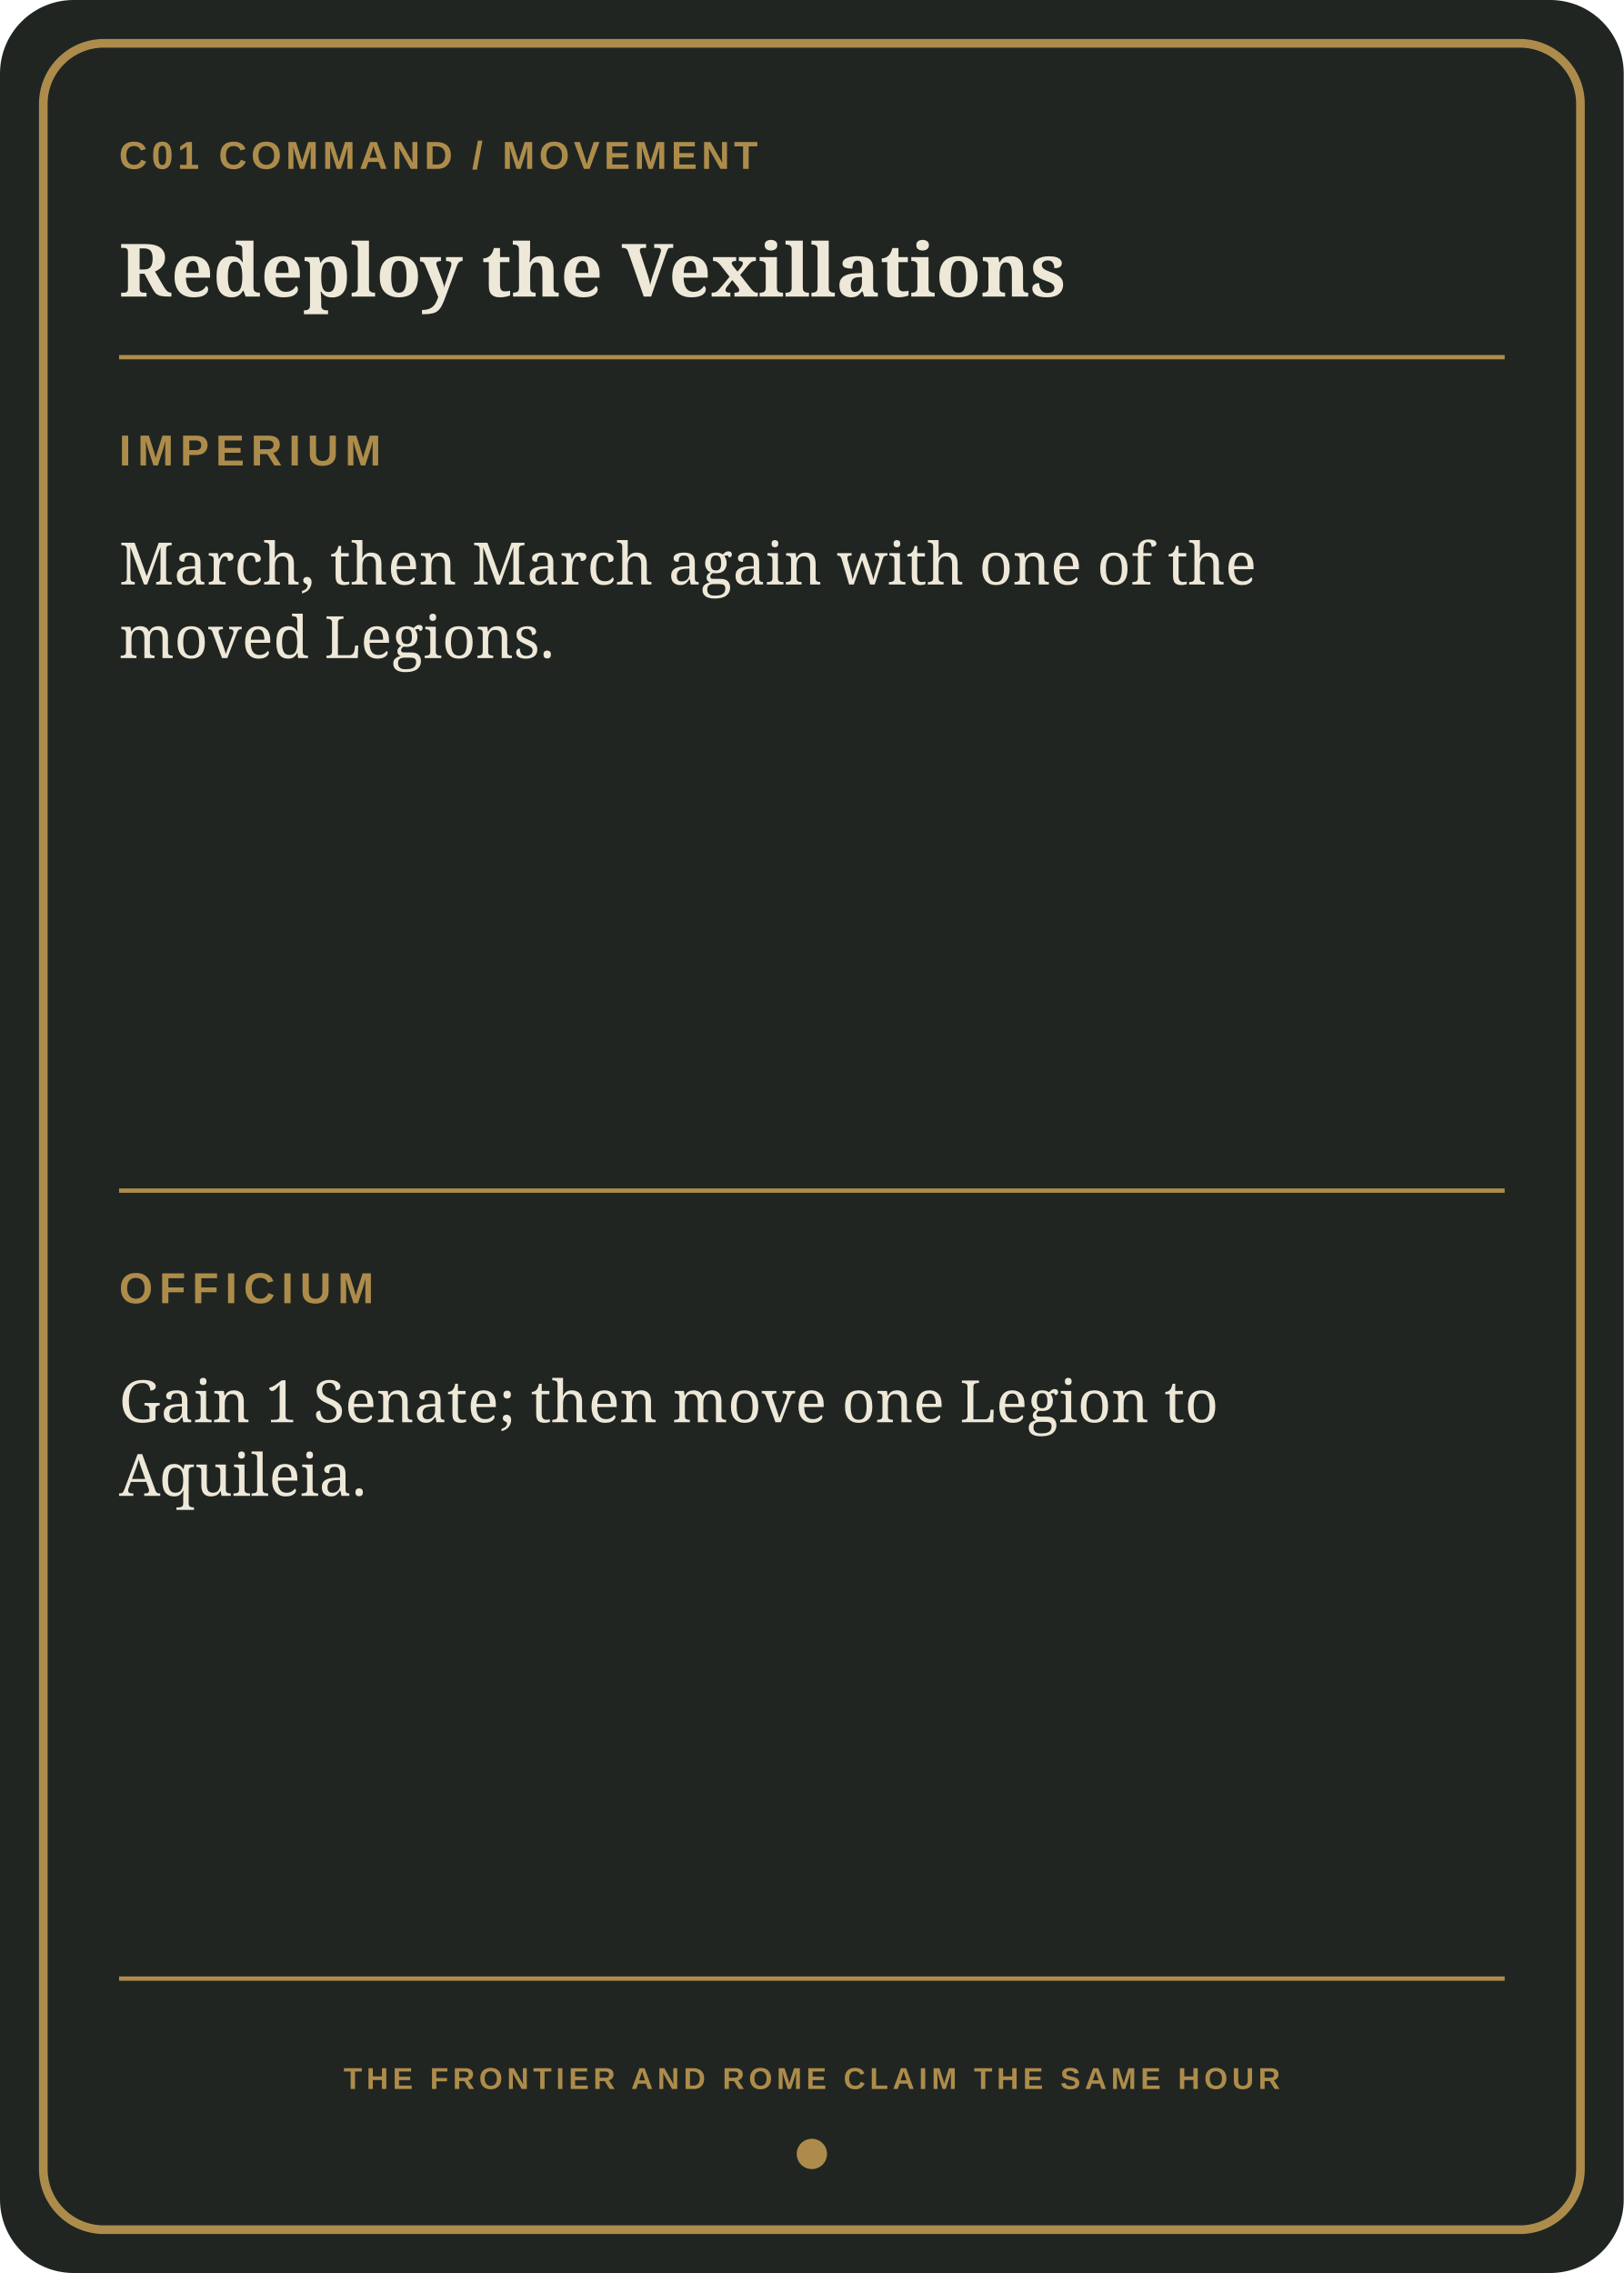
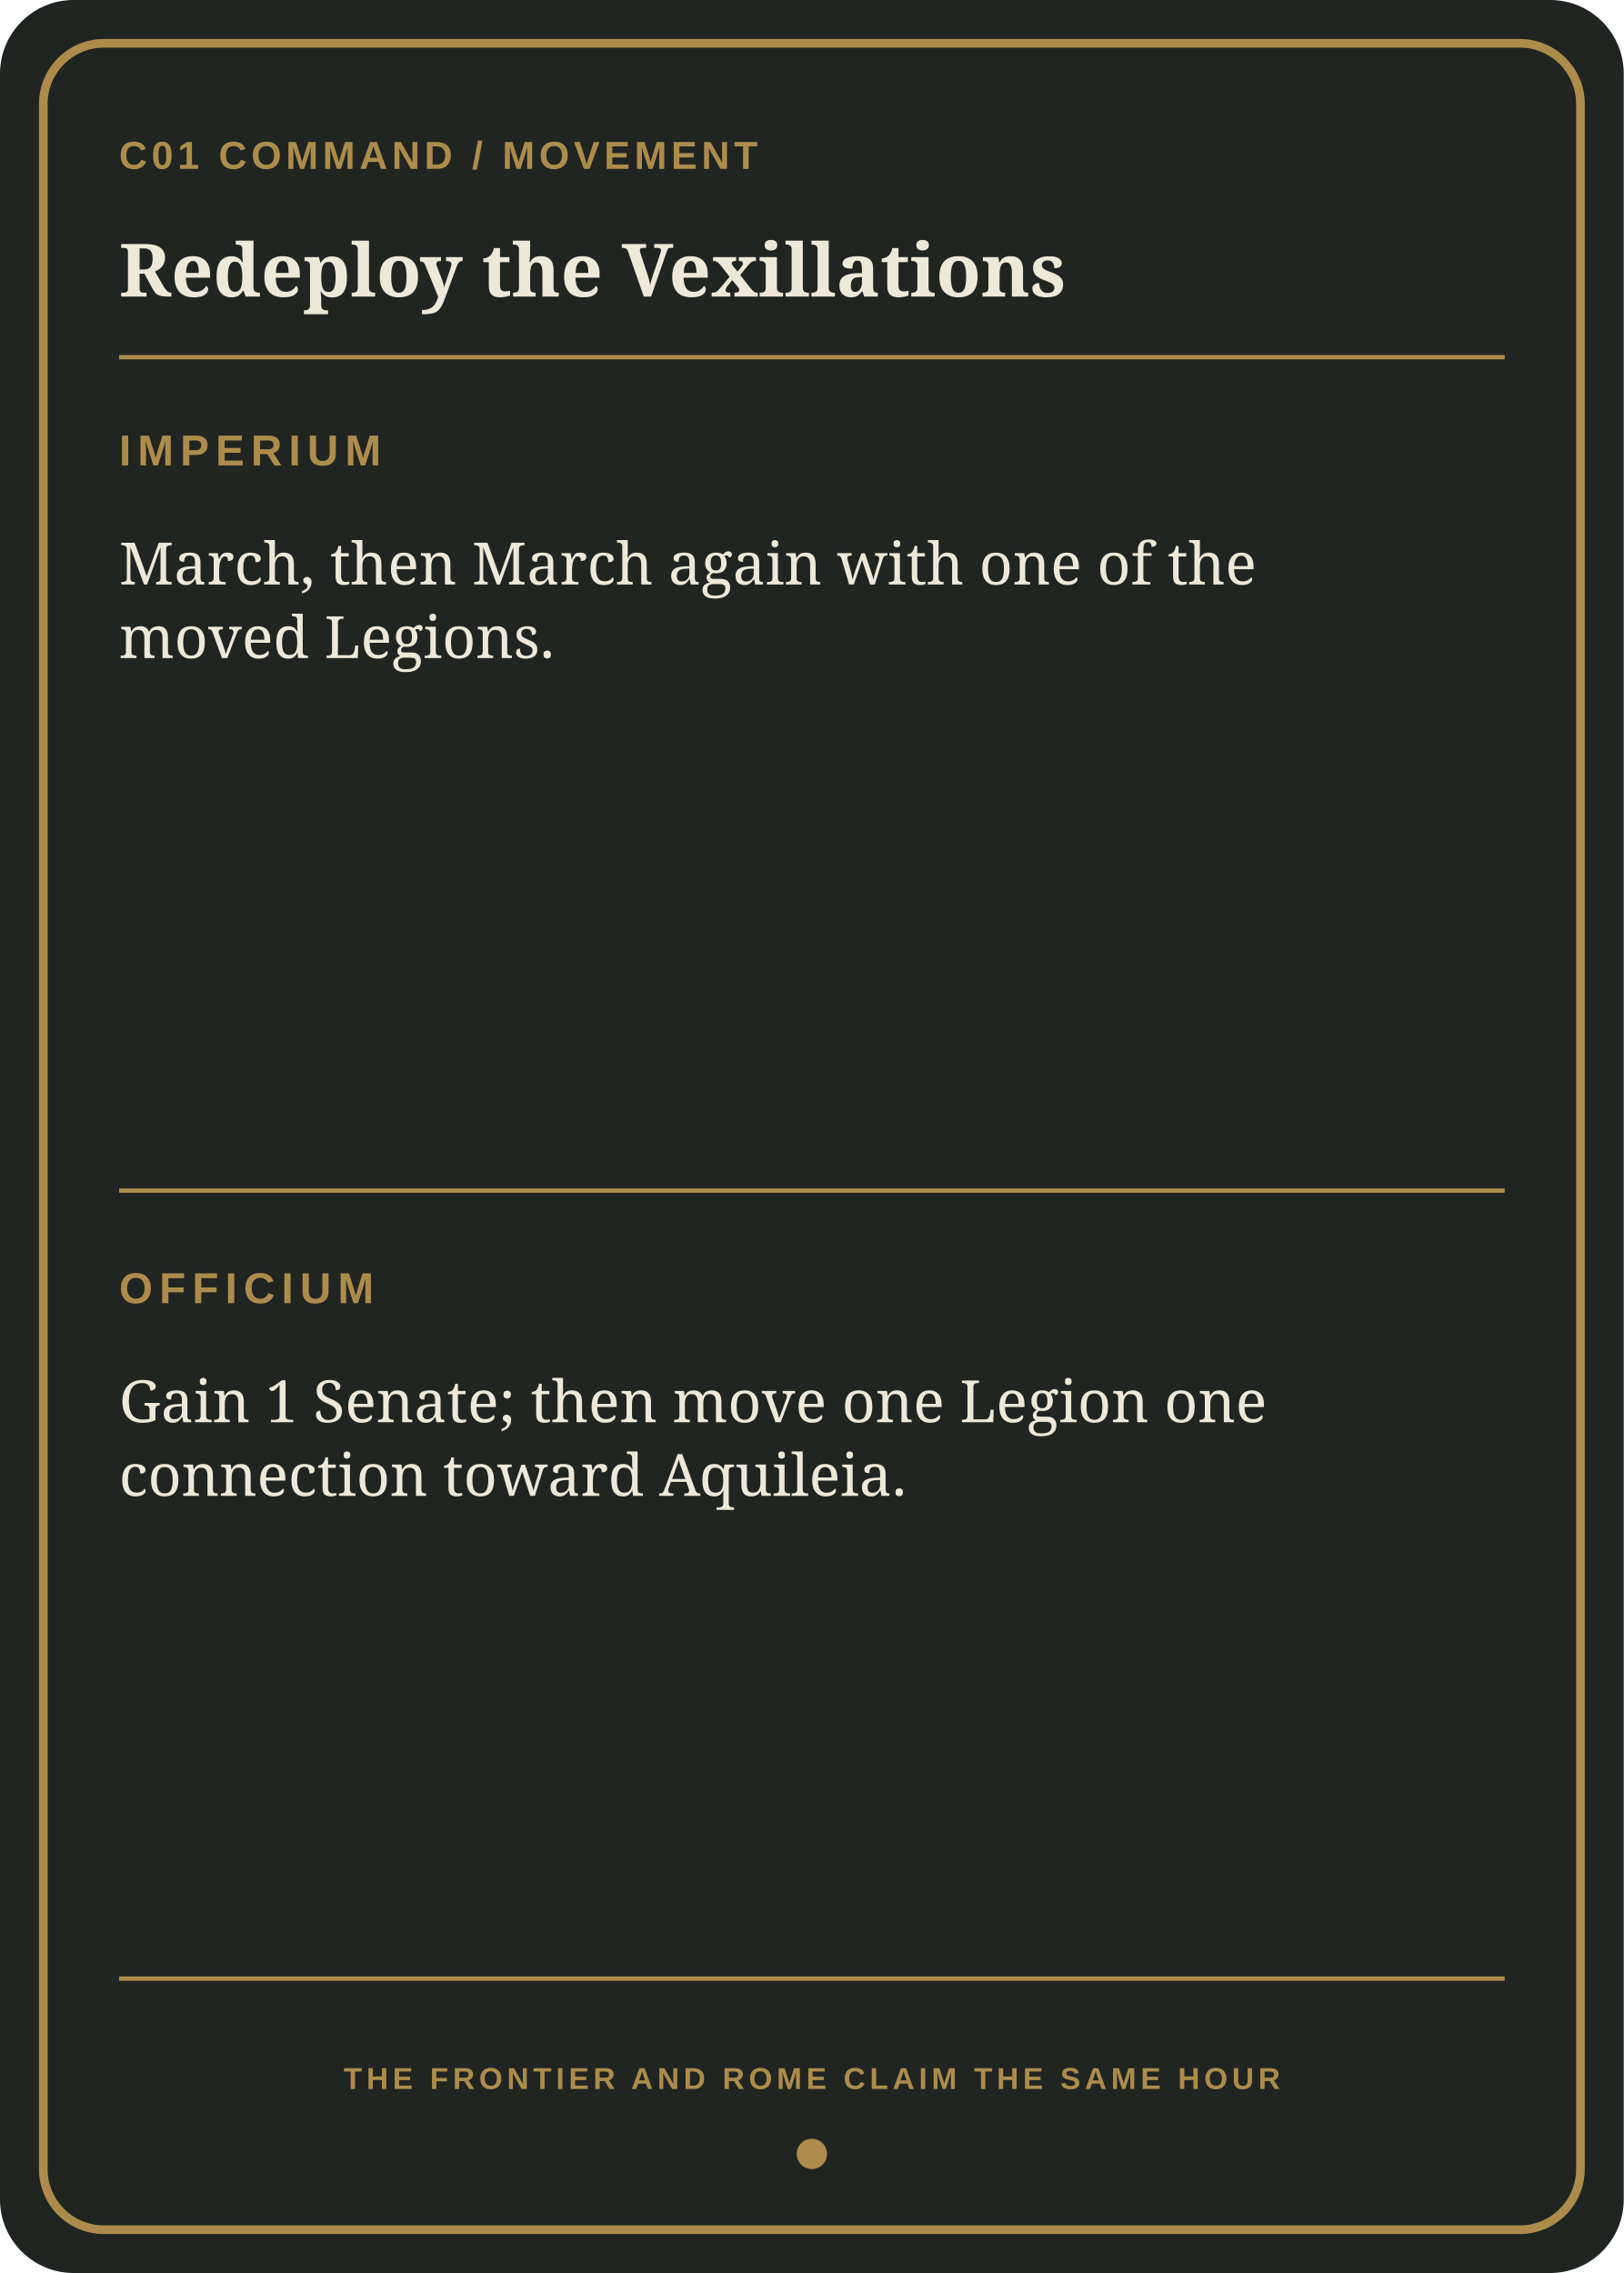
<svg xmlns="http://www.w3.org/2000/svg" width="2.5in" height="3.5in" viewBox="0 0 750 1050">
  <rect width="750" height="1050" rx="34" fill="#202522" />
  <rect x="20" y="20" width="710" height="1010" rx="28" fill="none" stroke="#ad8c4b" stroke-width="4" />
  <path d="M55 165H695M55 550H695M55 914H695" stroke="#ad8c4b" stroke-width="2" />
  <text x="55" y="78" fill="#ad8c4b" font-family="Arial,sans-serif" font-size="18" font-weight="bold" letter-spacing="2">C01  COMMAND / MOVEMENT</text>
  <text x="55" y="137" fill="#eee8d8" font-family="Georgia,serif" font-size="34" font-weight="bold">Redeploy the Vexillations</text>
  <text x="55" y="215" fill="#ad8c4b" font-family="Arial,sans-serif" font-size="20" font-weight="bold" letter-spacing="3">IMPERIUM</text>
  <text x="55" y="270" fill="#eee8d8" font-family="Georgia,serif" font-size="27">
    <tspan x="55" dy="0">March, then March again with one of the</tspan>
    <tspan x="55" dy="34">moved Legions.</tspan>
  </text>
  <text x="55" y="602" fill="#ad8c4b" font-family="Arial,sans-serif" font-size="20" font-weight="bold" letter-spacing="3">OFFICIUM</text>
  <text x="55" y="657" fill="#eee8d8" font-family="Georgia,serif" font-size="27">
-     <tspan x="55" dy="0">Gain 1 Senate; then move one Legion to</tspan>
-     <tspan x="55" dy="34">Aquileia.</tspan>
+     <tspan x="55" dy="0">Gain 1 Senate; then move one Legion one</tspan>
+     <tspan x="55" dy="34">connection toward Aquileia.</tspan>
  </text>
  <text x="375" y="965" text-anchor="middle" fill="#ad8c4b" font-family="Arial,sans-serif" font-size="14" font-weight="bold" letter-spacing="2">THE FRONTIER AND ROME CLAIM THE SAME HOUR</text>
  <circle cx="375" cy="995" r="7" fill="#ad8c4b" />
</svg>
